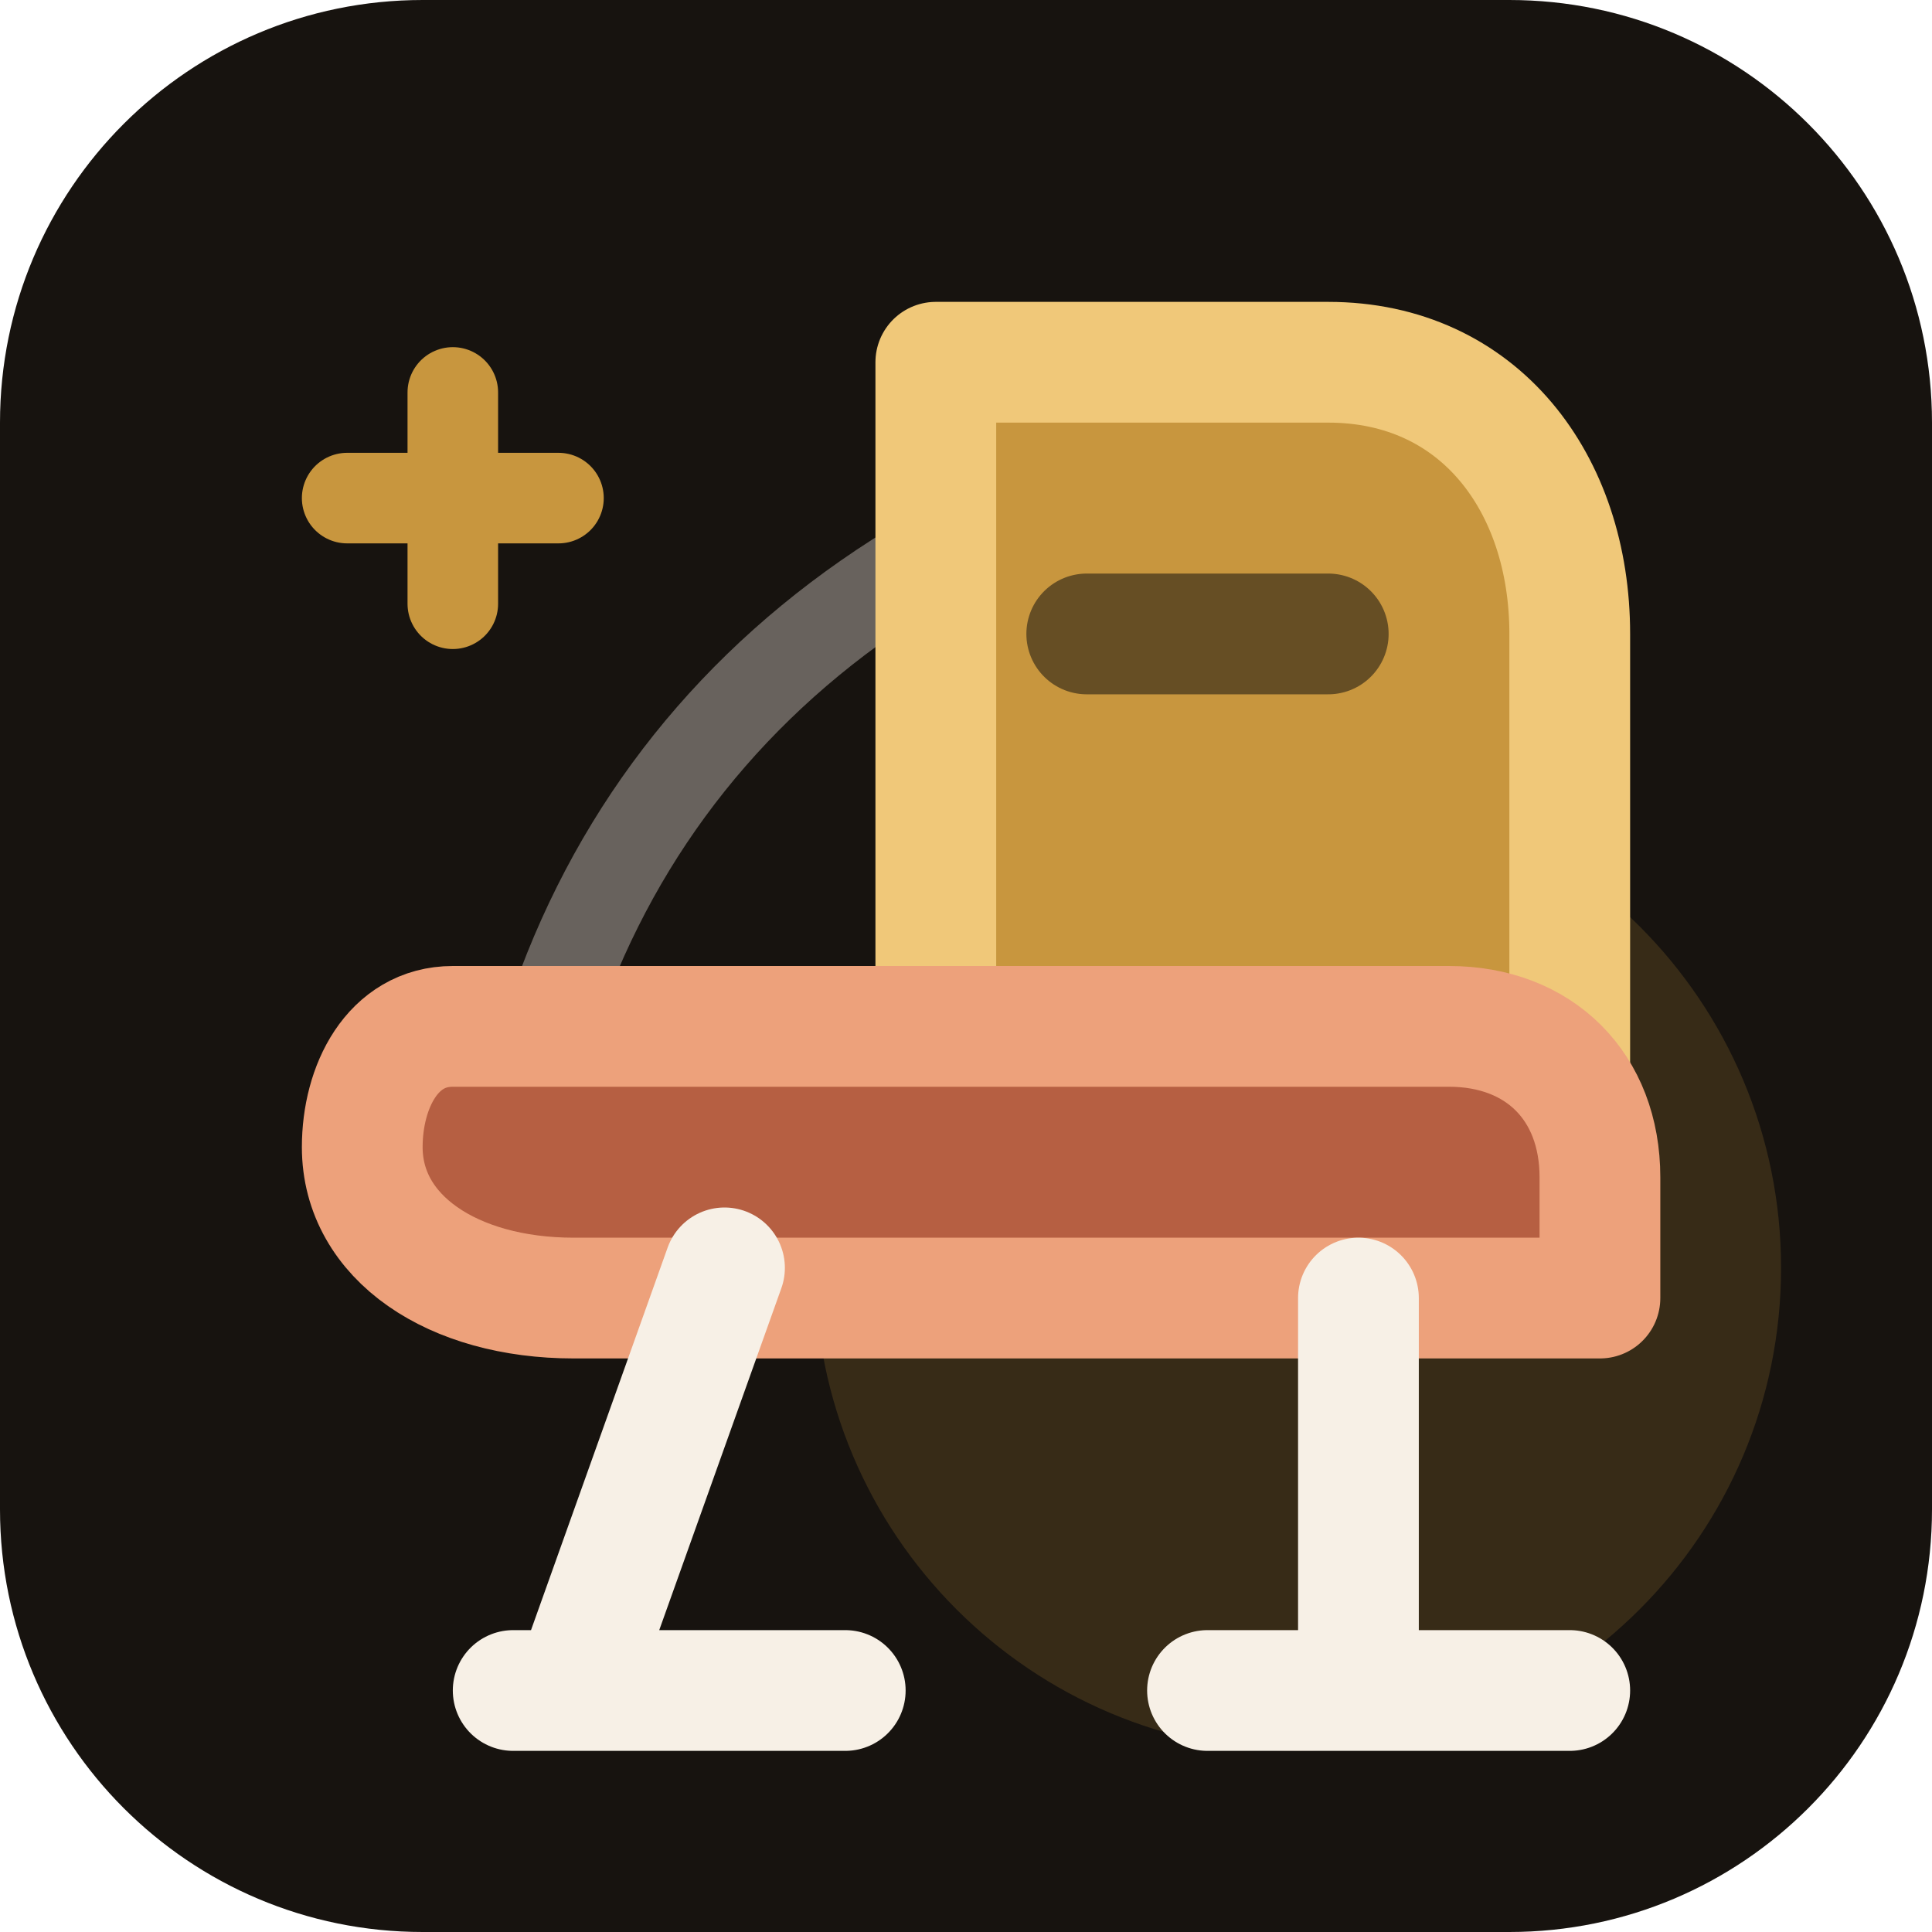
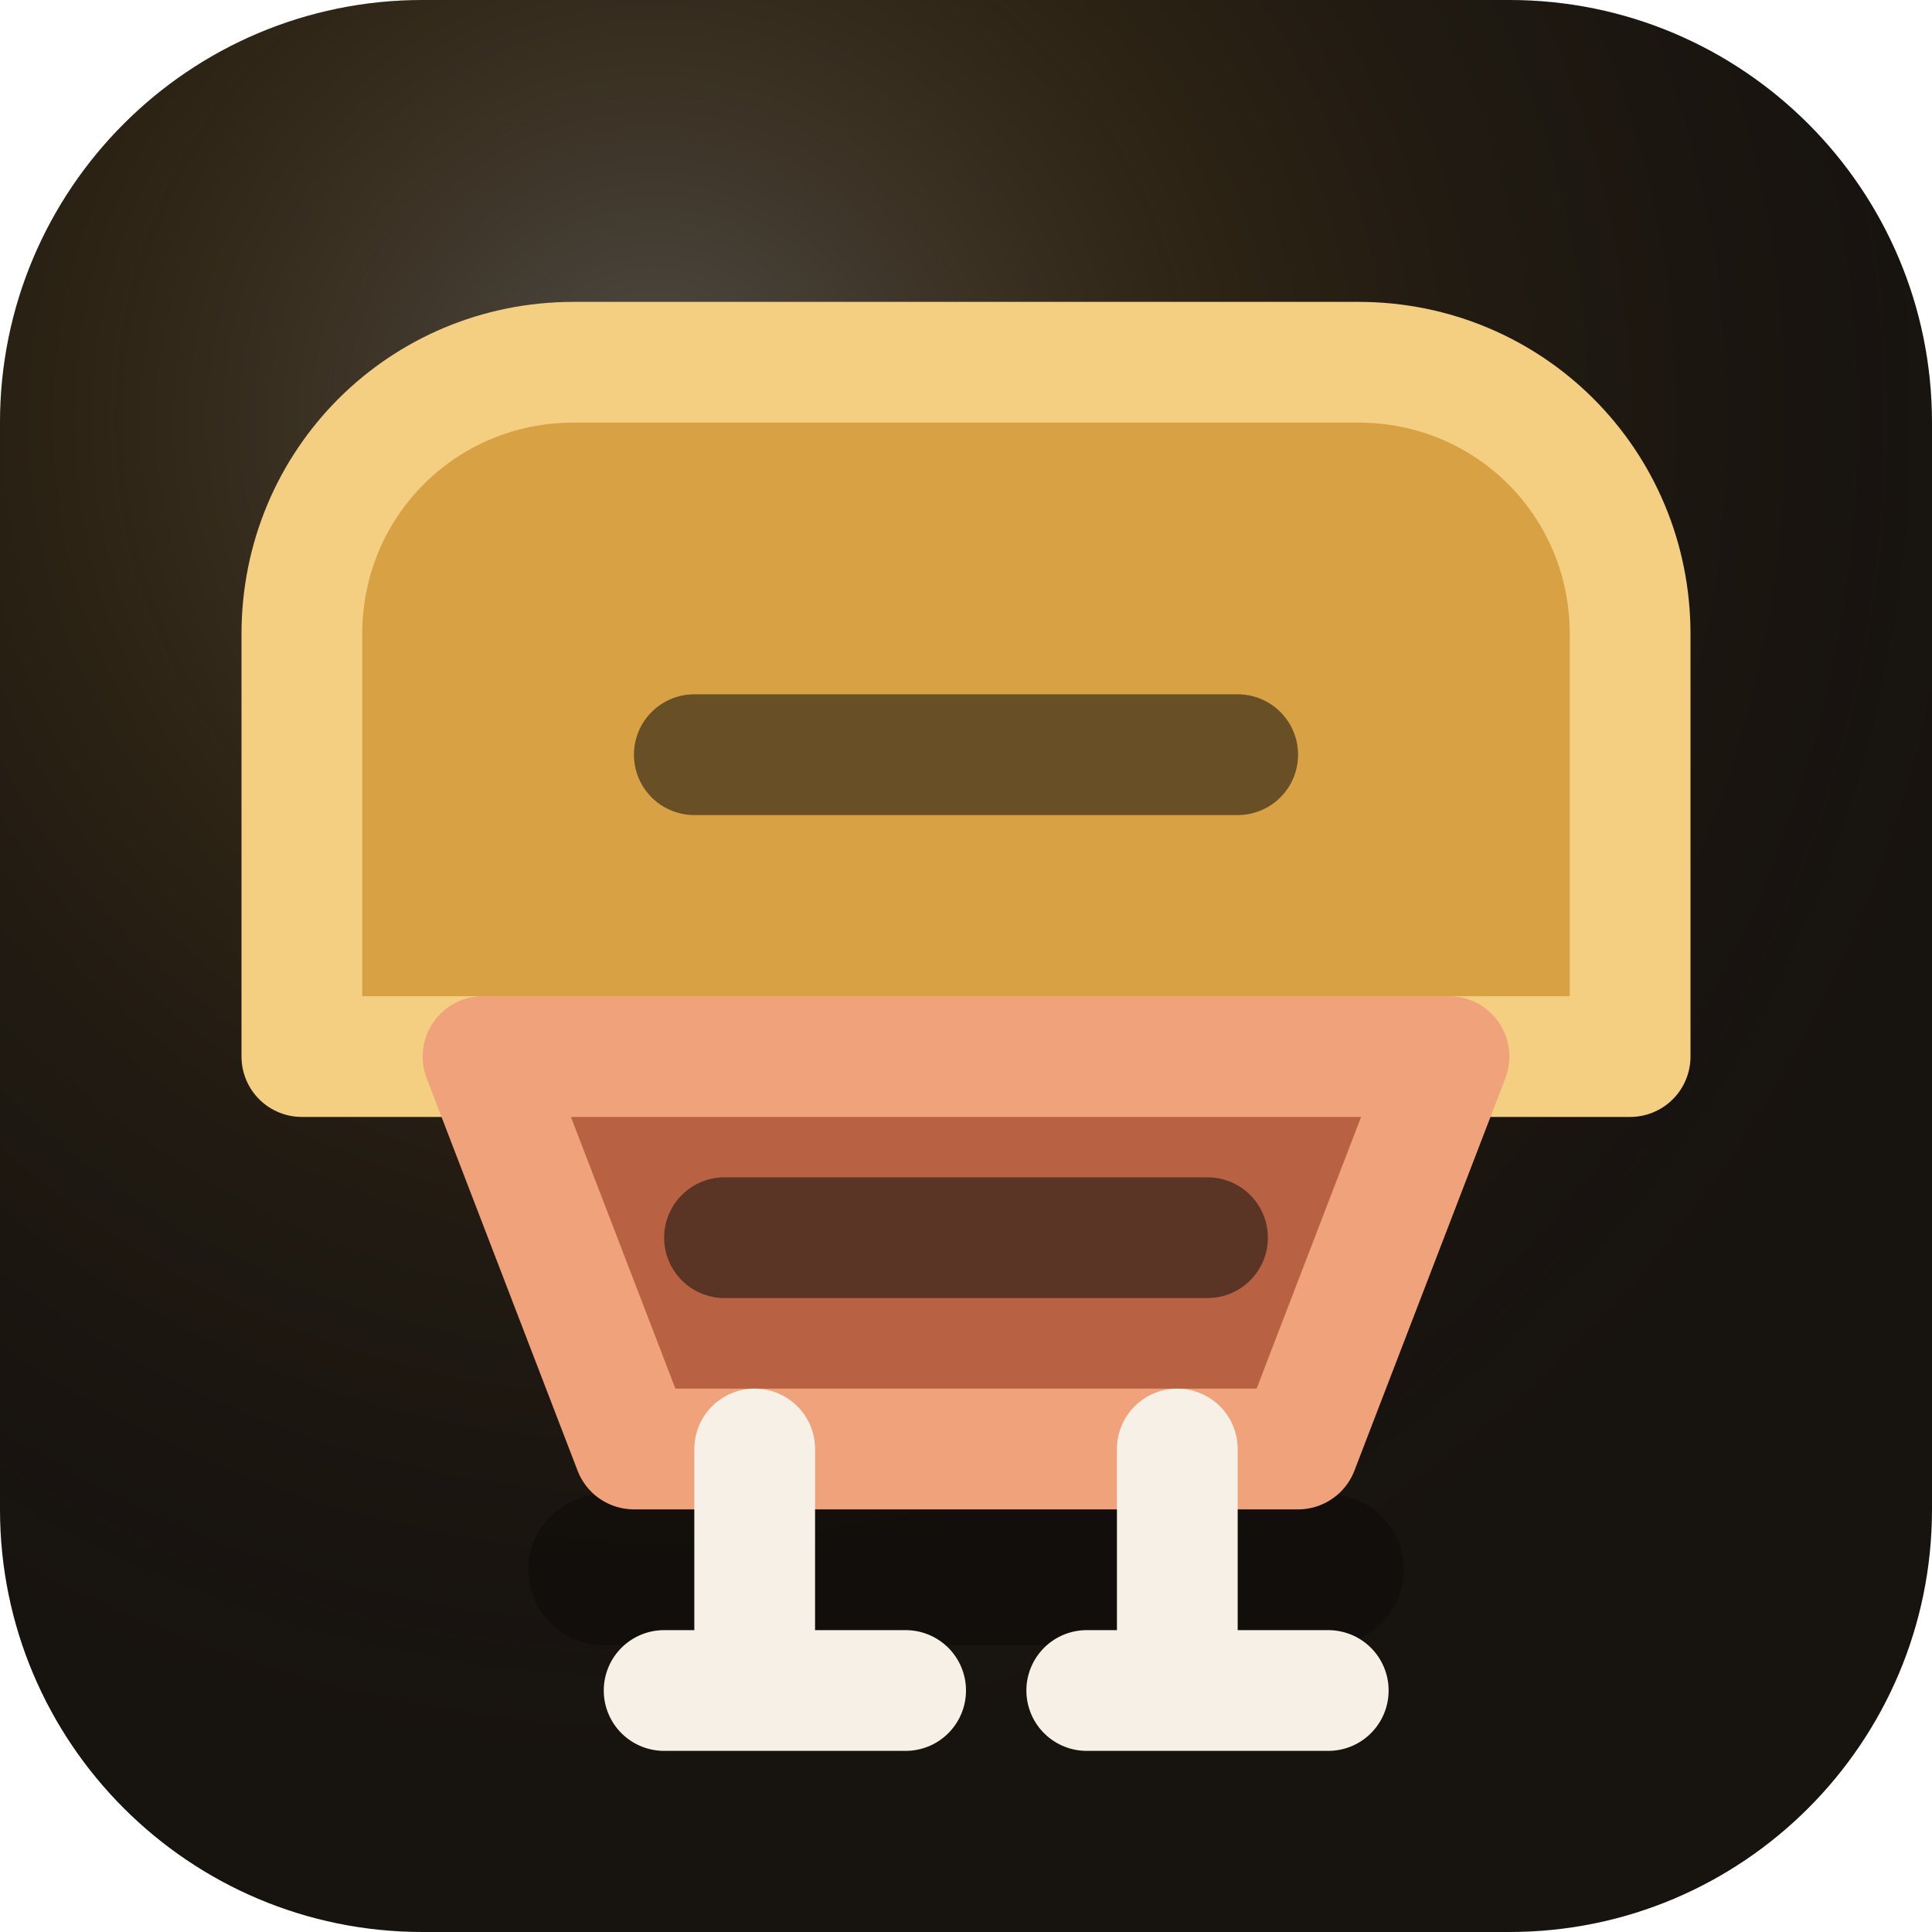
<svg xmlns="http://www.w3.org/2000/svg" viewBox="0 0 64 64">
  <rect width="64" height="64" rx="14" fill="#17130f" />
-   <circle cx="43" cy="42" r="16" fill="#c8963e" opacity=".18" />
-   <path d="M17 39c2-13 11-22 26-25" fill="none" stroke="#f7f0e6" stroke-opacity=".36" stroke-width="3" stroke-linecap="round" />
-   <path d="M31 12h13c5 0 8 4 8 9v17H31V12Z" fill="#c8963e" stroke="#f0c879" stroke-width="4" stroke-linejoin="round" />
-   <path d="M15 34h33c3 0 5 2 5 5v4H19c-4 0-7-2-7-5 0-2 1-4 3-4Z" fill="#b65f42" stroke="#eda17b" stroke-width="4" stroke-linejoin="round" />
-   <path d="M45 43v13M24 42l-5 14M17 56h11M40 56h12" fill="none" stroke="#f7f0e6" stroke-width="4" stroke-linecap="round" stroke-linejoin="round" />
-   <path d="M36 21h8" fill="none" stroke="#17130f" stroke-opacity=".55" stroke-width="4" stroke-linecap="round" />
-   <path d="M15 13v7M11.5 16.5h7" fill="none" stroke="#c8963e" stroke-width="3" stroke-linecap="round" />
+   <radialGradient id="glow" cx="34%" cy="22%" r="72%">
+     <stop offset="0" stop-color="#f7f0e6" stop-opacity=".26" />
+     <stop offset=".42" stop-color="#c8963e" stop-opacity=".12" />
+     <stop offset="1" stop-color="#17130f" stop-opacity="0" />
+   </radialGradient>
+   <rect width="64" height="64" rx="14" fill="url(#glow)" />
+   <path d="M20 52h24" fill="none" stroke="#000" stroke-opacity=".28" stroke-width="5" stroke-linecap="round" />
+   <path d="M19 12h26c5 0 9 4 9 9v14H10V21c0-5 4-9 9-9Z" fill="#d8a144" stroke="#f4cf82" stroke-width="4" stroke-linejoin="round" />
+   <path d="M16 35h32l-5 13H21l-5-13Z" fill="#b86243" stroke="#f0a27a" stroke-width="4" stroke-linejoin="round" />
+   <path d="M23 25h18M24 41h16" fill="none" stroke="#17130f" stroke-opacity=".58" stroke-width="4" stroke-linecap="round" />
+   <path d="M25 48v8M39 48v8M22 56h8M36 56h8" fill="none" stroke="#f7f0e6" stroke-width="4" stroke-linecap="round" stroke-linejoin="round" />
</svg>
